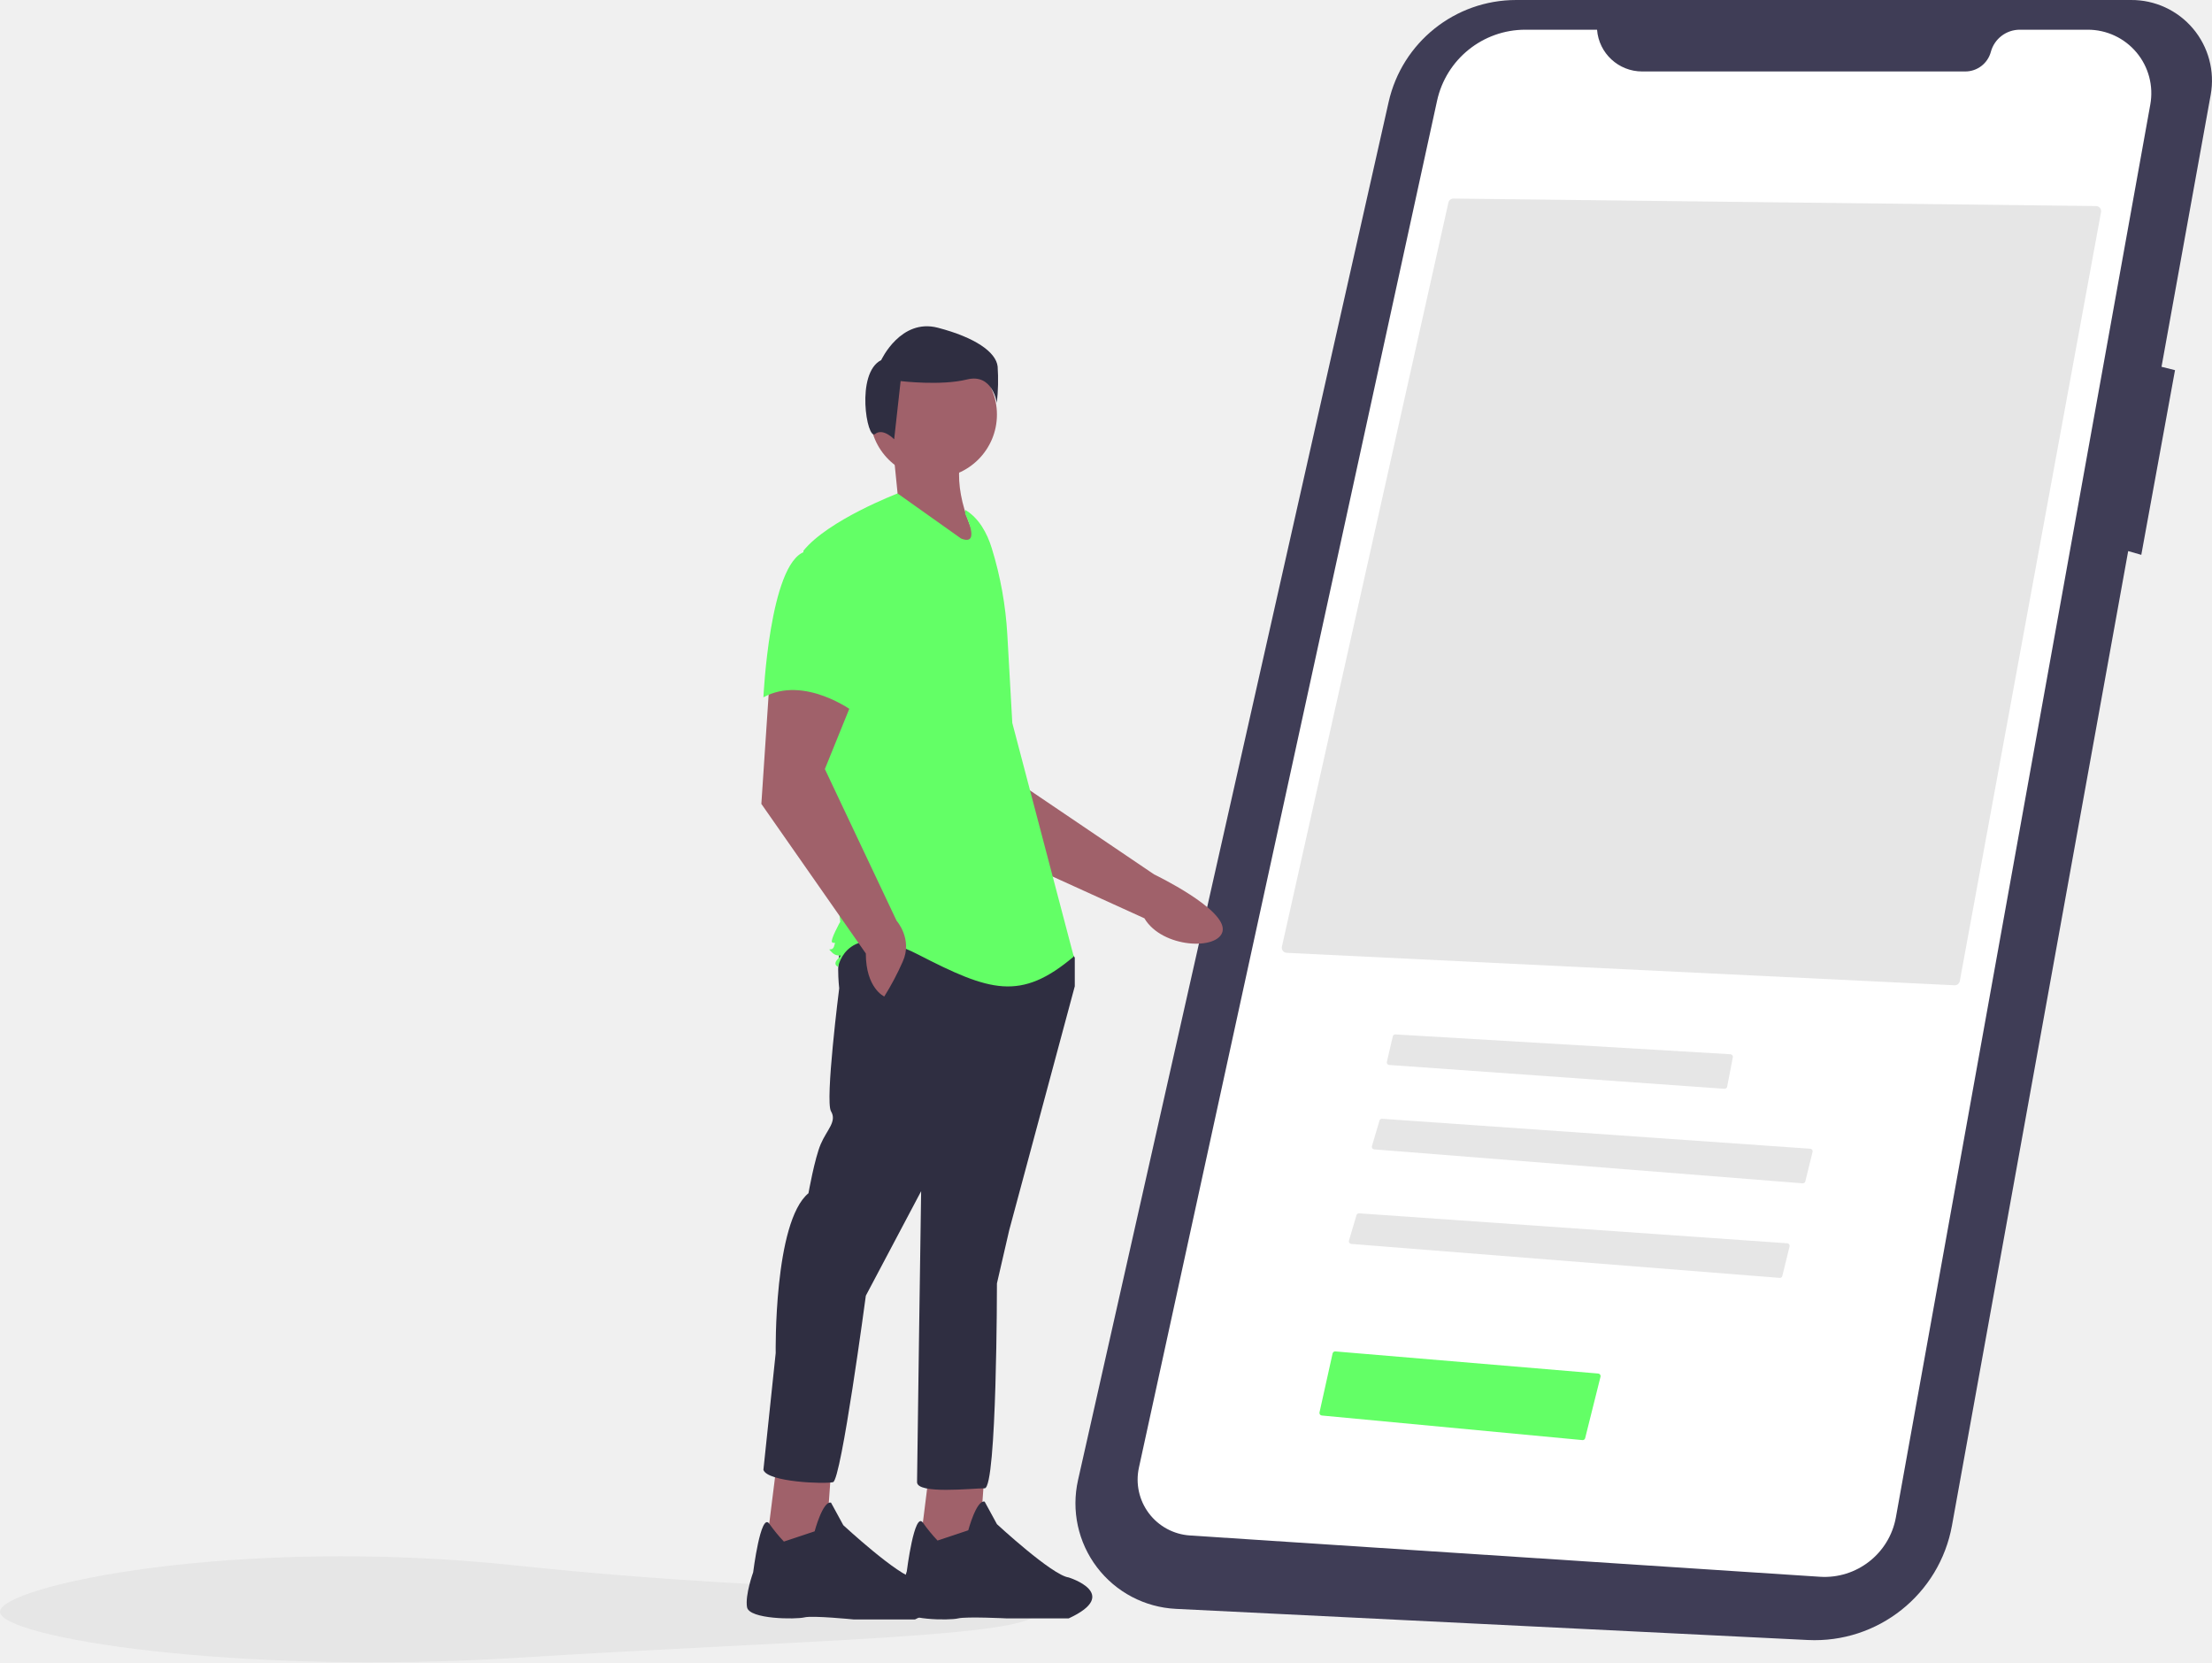
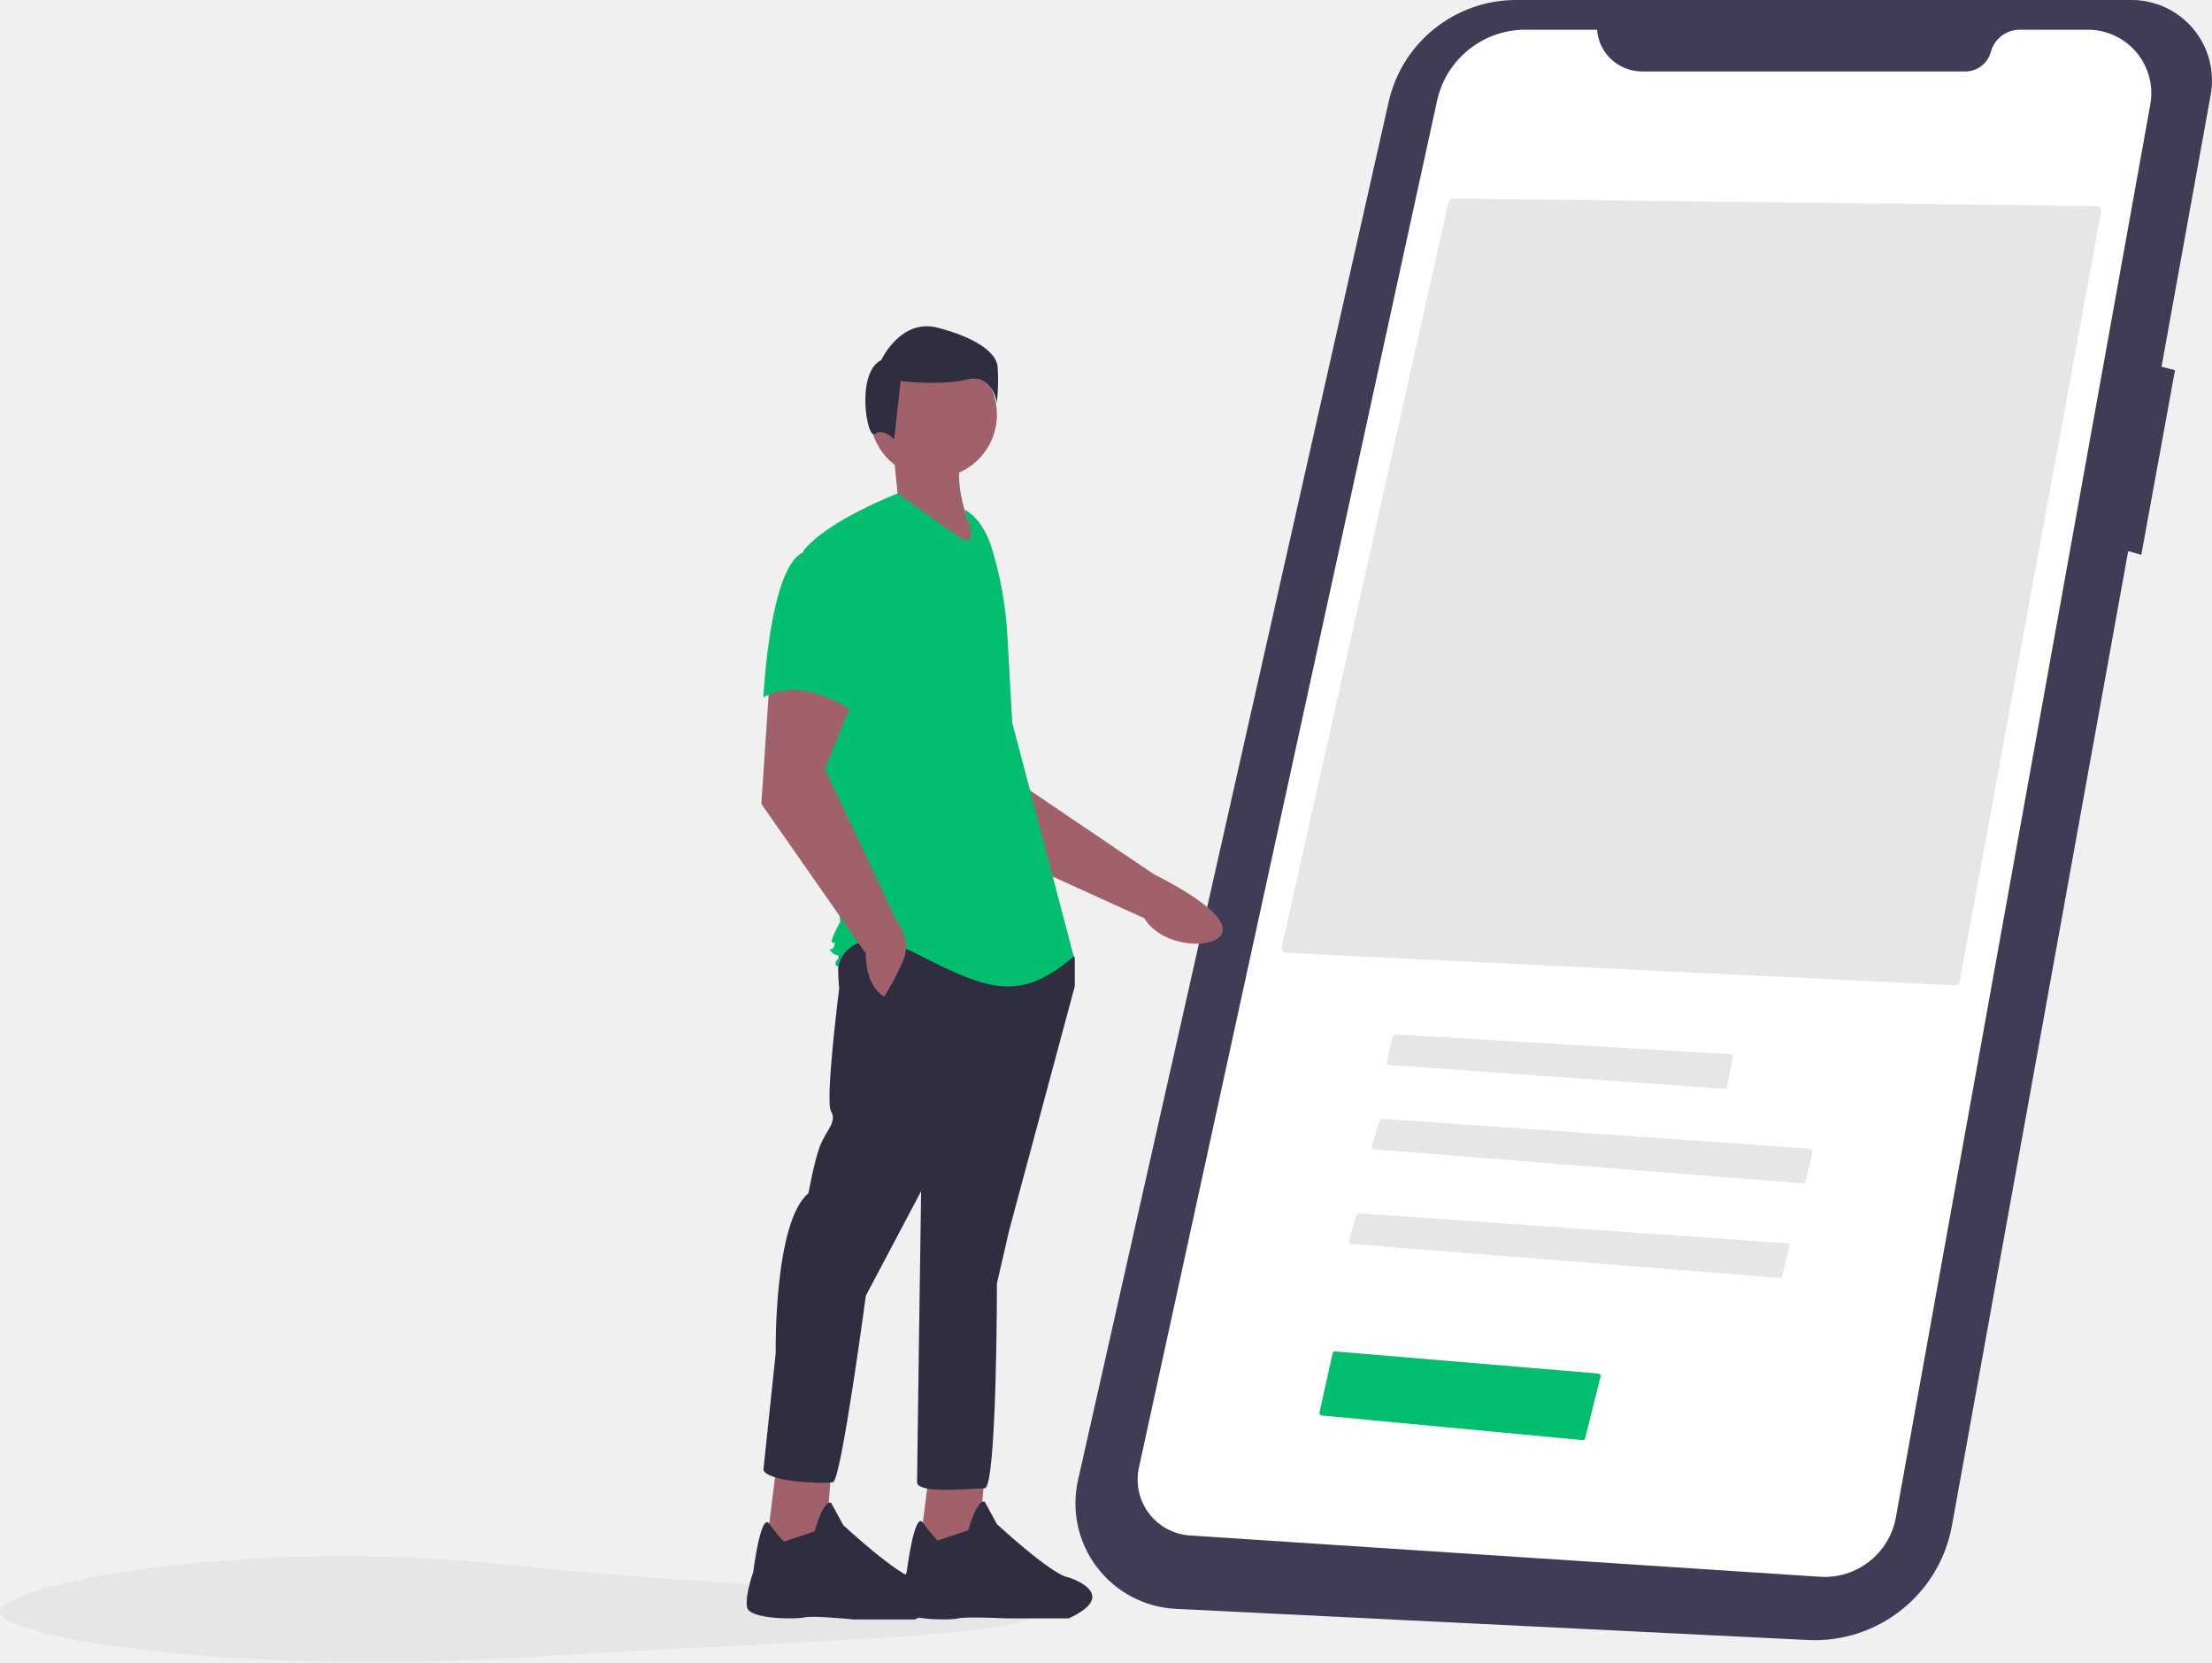
<svg xmlns="http://www.w3.org/2000/svg" id="abc6f0fe-ac59-4901-a46a-93a5eed63bf8" data-name="Layer 1" width="865.802" height="650.463" viewBox="0 0 865.802 650.463">
  <path d="M573.099,755.439c0,9.941-91,11-203,18-111.895,6.993-203-8.059-203-18s91.524-29.944,203-18C482.099,749.439,573.099,745.498,573.099,755.439Z" transform="translate(-167.0991 -124.7686)" fill="#e6e6e6" />
  <path d="M1001.142,124.77H760.527A51.15,51.15,0,0,0,710.629,164.67L589.051,703.938a41.34,41.34,0,0,0,38.294,50.382L874.699,766.507a54.615,54.615,0,0,0,56.43-44.827l68.967-381.268,5.131,1.466L1018.423,269.613l-5.281-1.32,19.251-106.426a31.493,31.493,0,0,0-31.25-37.097Z" transform="translate(-167.0991 -124.7686)" fill="#3f3d56" />
  <path d="M792.203,136.395h-28.087a35.349,35.349,0,0,0-34.536,27.813L612.882,699.076a21.903,21.903,0,0,0,19.967,26.525l246.554,16.159a28.367,28.367,0,0,0,29.773-23.277l99.58-552.838a24.846,24.846,0,0,0-24.452-29.25h-26.645a11.726,11.726,0,0,0-11.323,8.677h0a10.352,10.352,0,0,1-9.996,7.661H809.847a17.695,17.695,0,0,1-17.643-16.338Z" transform="translate(-167.0991 -124.7686)" fill="#fff" />
  <path d="M528.288,411.513l21.739,43.037L615.028,484.101c6.942,11.731,28.999,12.629,30.604,5.043,1.8-8.511-26.786-22.209-26.786-22.209l-54.368-36.774-4.757-31.657Z" transform="translate(-167.0991 -124.7686)" fill="#a0616a" />
  <polygon points="363.753 575.559 359.744 607.632 382.997 609.236 385.402 575.559 363.753 575.559" fill="#a0616a" />
  <path d="M534.06,727.59a62.966,62.966,0,0,1-5.738-7.017c-3.332-4.612-6.289,19.044-6.289,19.044s-3.207,9.622-2.405,14.433,19.244,4.811,22.451,4.009,19.244,0,19.244,0h24.055c20.847-9.622,0-16.036,0-16.036-6.415-.802-28.064-20.847-28.064-20.847l-4.811-8.82c-3.207-.802-6.415,11.226-6.415,11.226Z" transform="translate(-167.0991 -124.7686)" fill="#2f2e41" />
  <polygon points="303.617 575.96 299.607 608.033 322.86 609.637 325.266 575.96 303.617 575.96" fill="#a0616a" />
  <path d="M473.923,727.991a62.963,62.963,0,0,1-5.738-7.017c-3.332-4.611-6.289,19.044-6.289,19.044s-3.207,8.82-2.405,13.631,19.244,4.811,22.451,4.009,19.244.802,19.244.802h24.055c20.847-9.622,0-16.036,0-16.036-6.415-.802-28.064-20.847-28.064-20.847l-4.811-8.82c-3.207-.802-6.415,11.226-6.415,11.226Z" transform="translate(-167.0991 -124.7686)" fill="#2f2e41" />
  <path d="M497.176,493.859c-3.207,4.009-1.604,17.64-1.604,17.64s-5.613,44.1-3.207,48.109-1.604,7.216-4.009,12.829-4.811,19.244-4.811,19.244c-13.631,11.225-12.829,62.542-12.829,62.542L465.905,699.927c1.604,4.811,24.055,5.613,27.262,4.811s12.829-72.966,12.829-72.966l21.649-40.893S526.042,699.927,526.042,704.738s21.649,2.405,26.46,2.405,4.811-80.182,4.811-80.182l4.811-20.847,25.658-95.417V499.472l-4.009-5.613S500.383,489.85,497.176,493.859Z" transform="translate(-167.0991 -124.7686)" fill="#2f2e41" />
  <circle cx="365.357" cy="162.22" r="24.856" fill="#a0616a" />
  <path d="M544.884,298.615c-5.038,11.219-2.055,26.89,8.018,44.1l-40.893-19.244,6.415-5.613-1.604-16.036Z" transform="translate(-167.0991 -124.7686)" fill="#a0616a" />
-   <path d="M544.884,324.274c5.355,3.184,8.558,9.033,10.397,14.985a142.009,142.009,0,0,1,6.102,33.929l1.942,34.475L587.381,499.071c-20.847,17.64-32.875,13.631-60.938-.802s-31.271,4.811-31.271,4.811-2.405-.802,0-3.207,0,0-2.405-2.405,0,0,.802-2.405,0-.802-.802-1.604,3.207-8.018,3.207-8.018L489.559,425.303l-8.018-84.993c9.622-12.027,36.884-22.451,36.884-22.451L543.281,335.499c8.018,3.207,1.604-9.622,1.604-9.622Z" transform="translate(-167.0991 -124.7686)" fill="#63ff66" />
+   <path d="M544.884,324.274c5.355,3.184,8.558,9.033,10.397,14.985a142.009,142.009,0,0,1,6.102,33.929l1.942,34.475L587.381,499.071c-20.847,17.64-32.875,13.631-60.938-.802s-31.271,4.811-31.271,4.811-2.405-.802,0-3.207,0,0-2.405-2.405,0,0,.802-2.405,0-.802-.802-1.604,3.207-8.018,3.207-8.018L489.559,425.303l-8.018-84.993c9.622-12.027,36.884-22.451,36.884-22.451L543.281,335.499c8.018,3.207,1.604-9.622,1.604-9.622Z" transform="translate(-167.0991 -124.7686)" fill="#02be6e" />
  <path d="M468.31,391.226l-3.207,48.109,40.893,58.533c0,13.631,7.216,16.838,7.216,16.838a105.992,105.992,0,0,0,7.216-13.631c4.009-8.82-2.405-16.036-2.405-16.036l-28.064-59.335L501.987,396.037Z" transform="translate(-167.0991 -124.7686)" fill="#a0616a" />
-   <path d="M481.942,340.711c-13.631,4.811-16.036,56.929-16.036,56.929,16.036-8.82,35.28,5.613,35.28,5.613s4.009-13.631,8.82-31.271a30.644,30.644,0,0,0-6.415-28.866S495.573,335.9,481.942,340.711Z" transform="translate(-167.0991 -124.7686)" fill="#63ff66" />
+   <path d="M481.942,340.711c-13.631,4.811-16.036,56.929-16.036,56.929,16.036-8.82,35.28,5.613,35.28,5.613s4.009-13.631,8.82-31.271a30.644,30.644,0,0,0-6.415-28.866S495.573,335.9,481.942,340.711Z" transform="translate(-167.0991 -124.7686)" fill="#02be6e" />
  <path d="M509.604,294.606c3.164-2.531,7.481,2.07,7.481,2.07l2.531-22.783s15.822,1.899,25.948-.633,11.708,9.177,11.708,9.177a81.264,81.264,0,0,0,.316-14.24c-.633-5.696-8.86-11.392-23.416-15.189s-22.15,12.657-22.15,12.657C501.897,270.729,506.44,297.138,509.604,294.606Z" transform="translate(-167.0991 -124.7686)" fill="#2f2e41" />
  <path d="M932.123,510.313a2.026,2.026,0,0,0,2.064-1.638l55.285-300.916a2,2,0,0,0-1.943-2.361l-251.526-2.93H735.98a2.01,2.01,0,0,0-1.952,1.562L668.854,495.179a1.999,1.999,0,0,0,1.854,2.434Z" transform="translate(-167.0991 -124.7686)" fill="#e6e6e6" />
  <path d="M713.23,529.535a.998.998,0,0,0-.973.773l-2.323,9.956a1,1,0,0,0,.903,1.225l131.23,9.327a1.009,1.009,0,0,0,1.053-.807l2.234-11.519a.999.999,0,0,0-.922-1.188L713.29,529.537C713.27,529.536,713.25,529.535,713.23,529.535Z" transform="translate(-167.0991 -124.7686)" fill="#e6e6e6" />
  <path d="M872.666,587.808a1.004,1.004,0,0,0,1.051-.758l2.844-11.543a1.001,1.001,0,0,0-.902-1.237l-167.586-11.721a.989.989,0,0,0-1.029.713l-2.955,9.975a.999.999,0,0,0,.878,1.28Z" transform="translate(-167.0991 -124.7686)" fill="#e6e6e6" />
  <path d="M863.666,624.808a1,1,0,0,0,1.051-.758l2.844-11.543a1.001,1.001,0,0,0-.902-1.237l-167.586-11.721a.989.989,0,0,0-1.029.713l-2.955,9.975a.999.999,0,0,0,.878,1.28Z" transform="translate(-167.0991 -124.7686)" fill="#e6e6e6" />
-   <path d="M786.481,688.283a.989.989,0,0,0,1.064-.754l6.013-24.051a1.001,1.001,0,0,0-.886-1.24l-102.916-8.656a1.018,1.018,0,0,0-1.06.779l-5.129,23.083a1.001,1.001,0,0,0,.883,1.213Z" transform="translate(-167.0991 -124.7686)" fill="#63ff66" />
+   <path d="M786.481,688.283a.989.989,0,0,0,1.064-.754l6.013-24.051a1.001,1.001,0,0,0-.886-1.24l-102.916-8.656a1.018,1.018,0,0,0-1.06.779l-5.129,23.083a1.001,1.001,0,0,0,.883,1.213Z" transform="translate(-167.0991 -124.7686)" fill="#02be6e" />
</svg>
